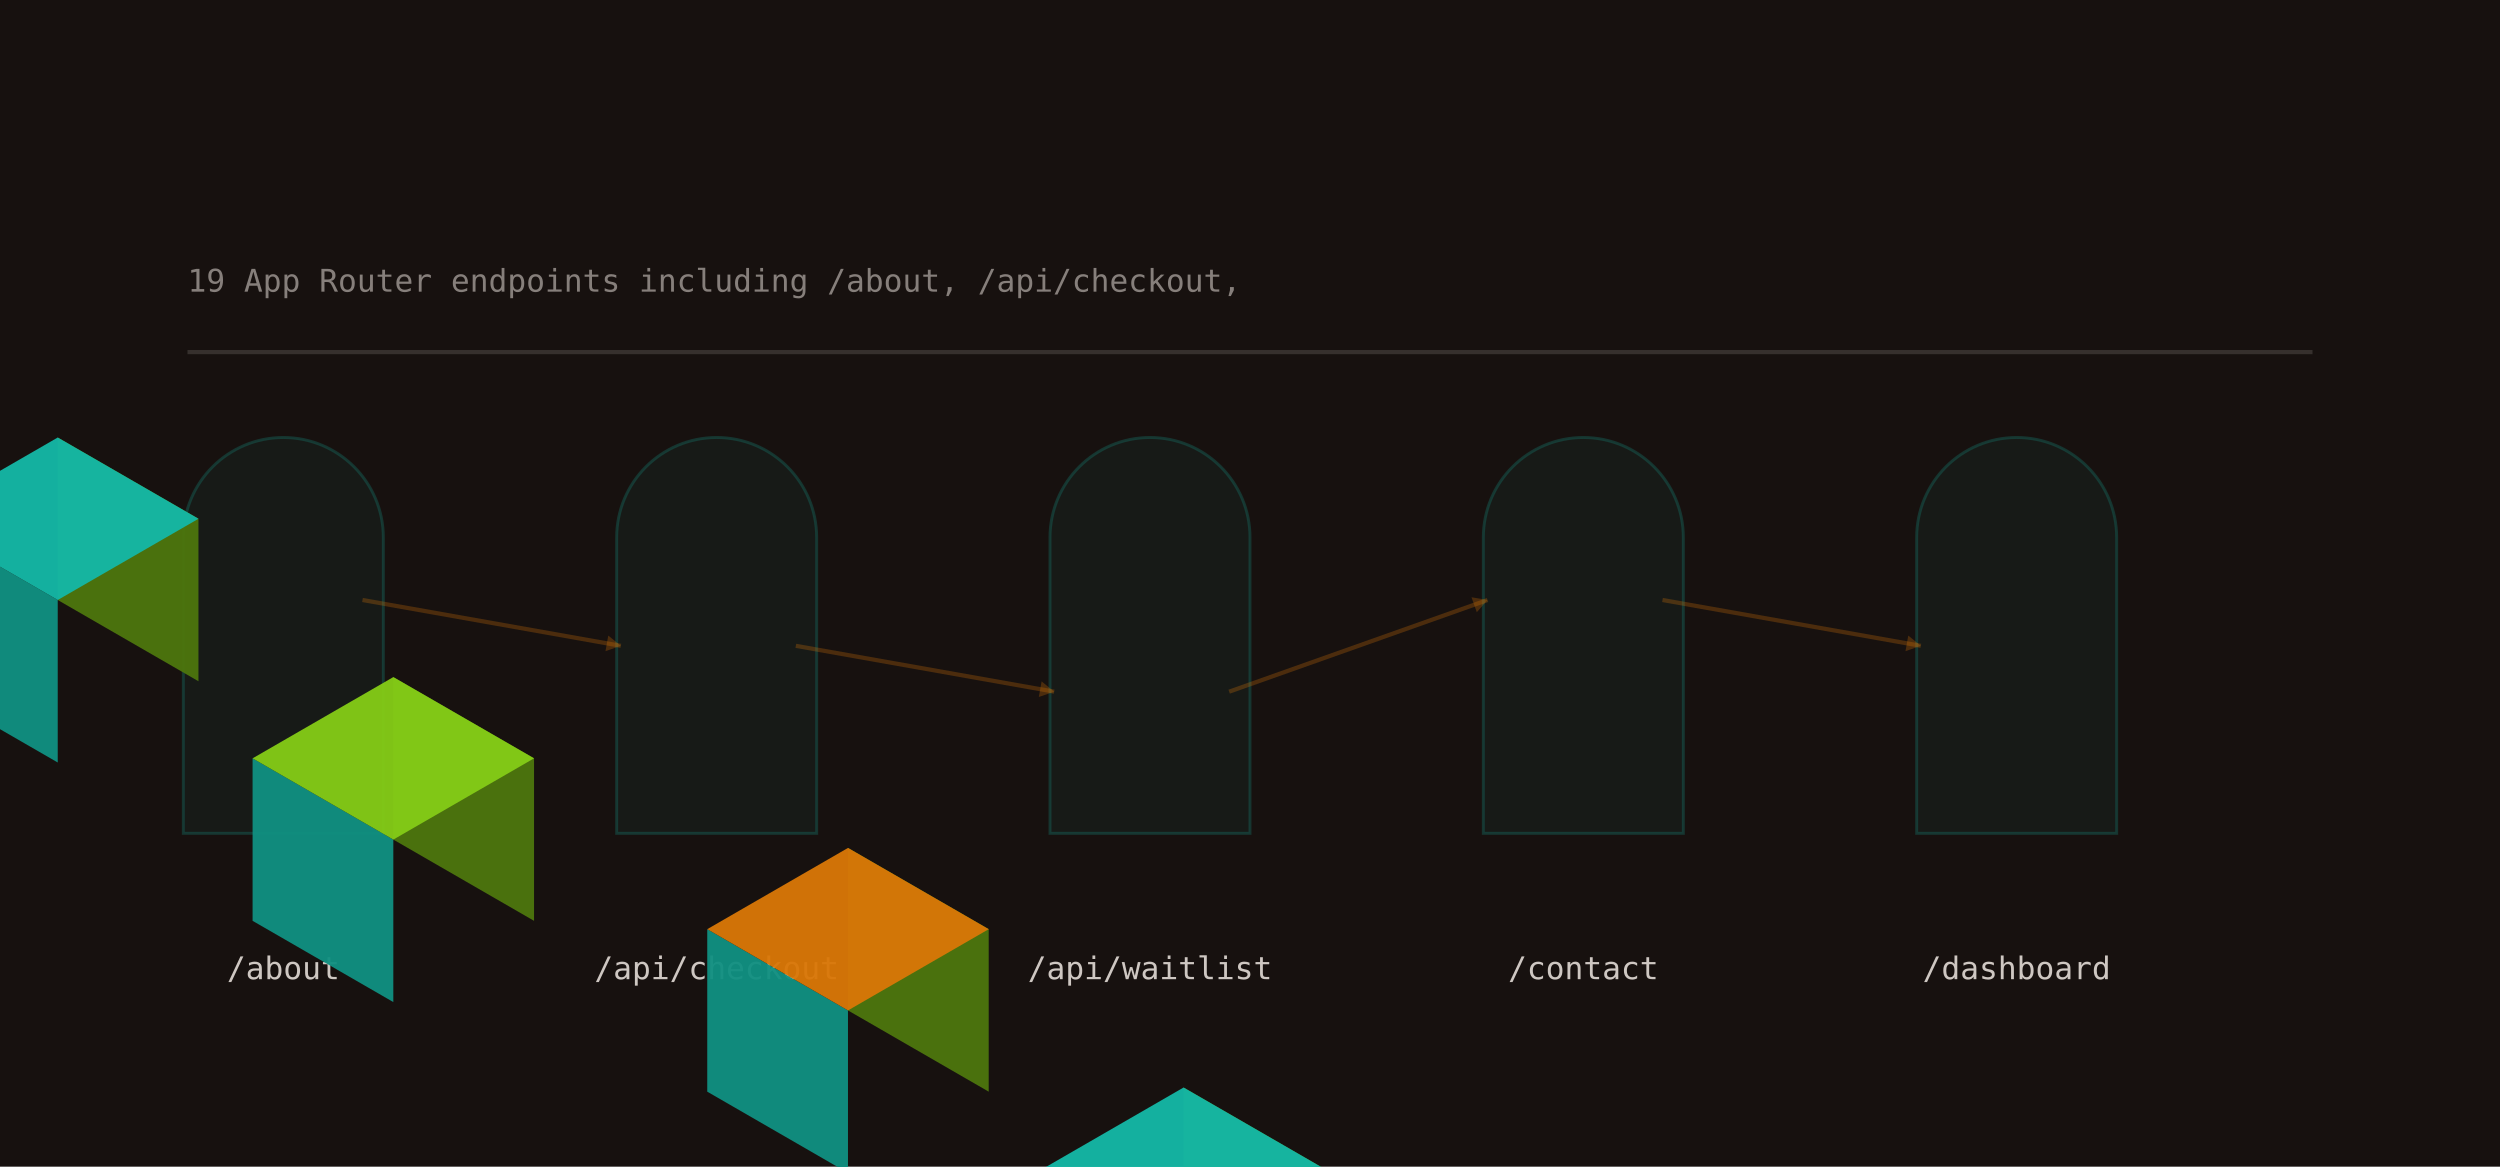
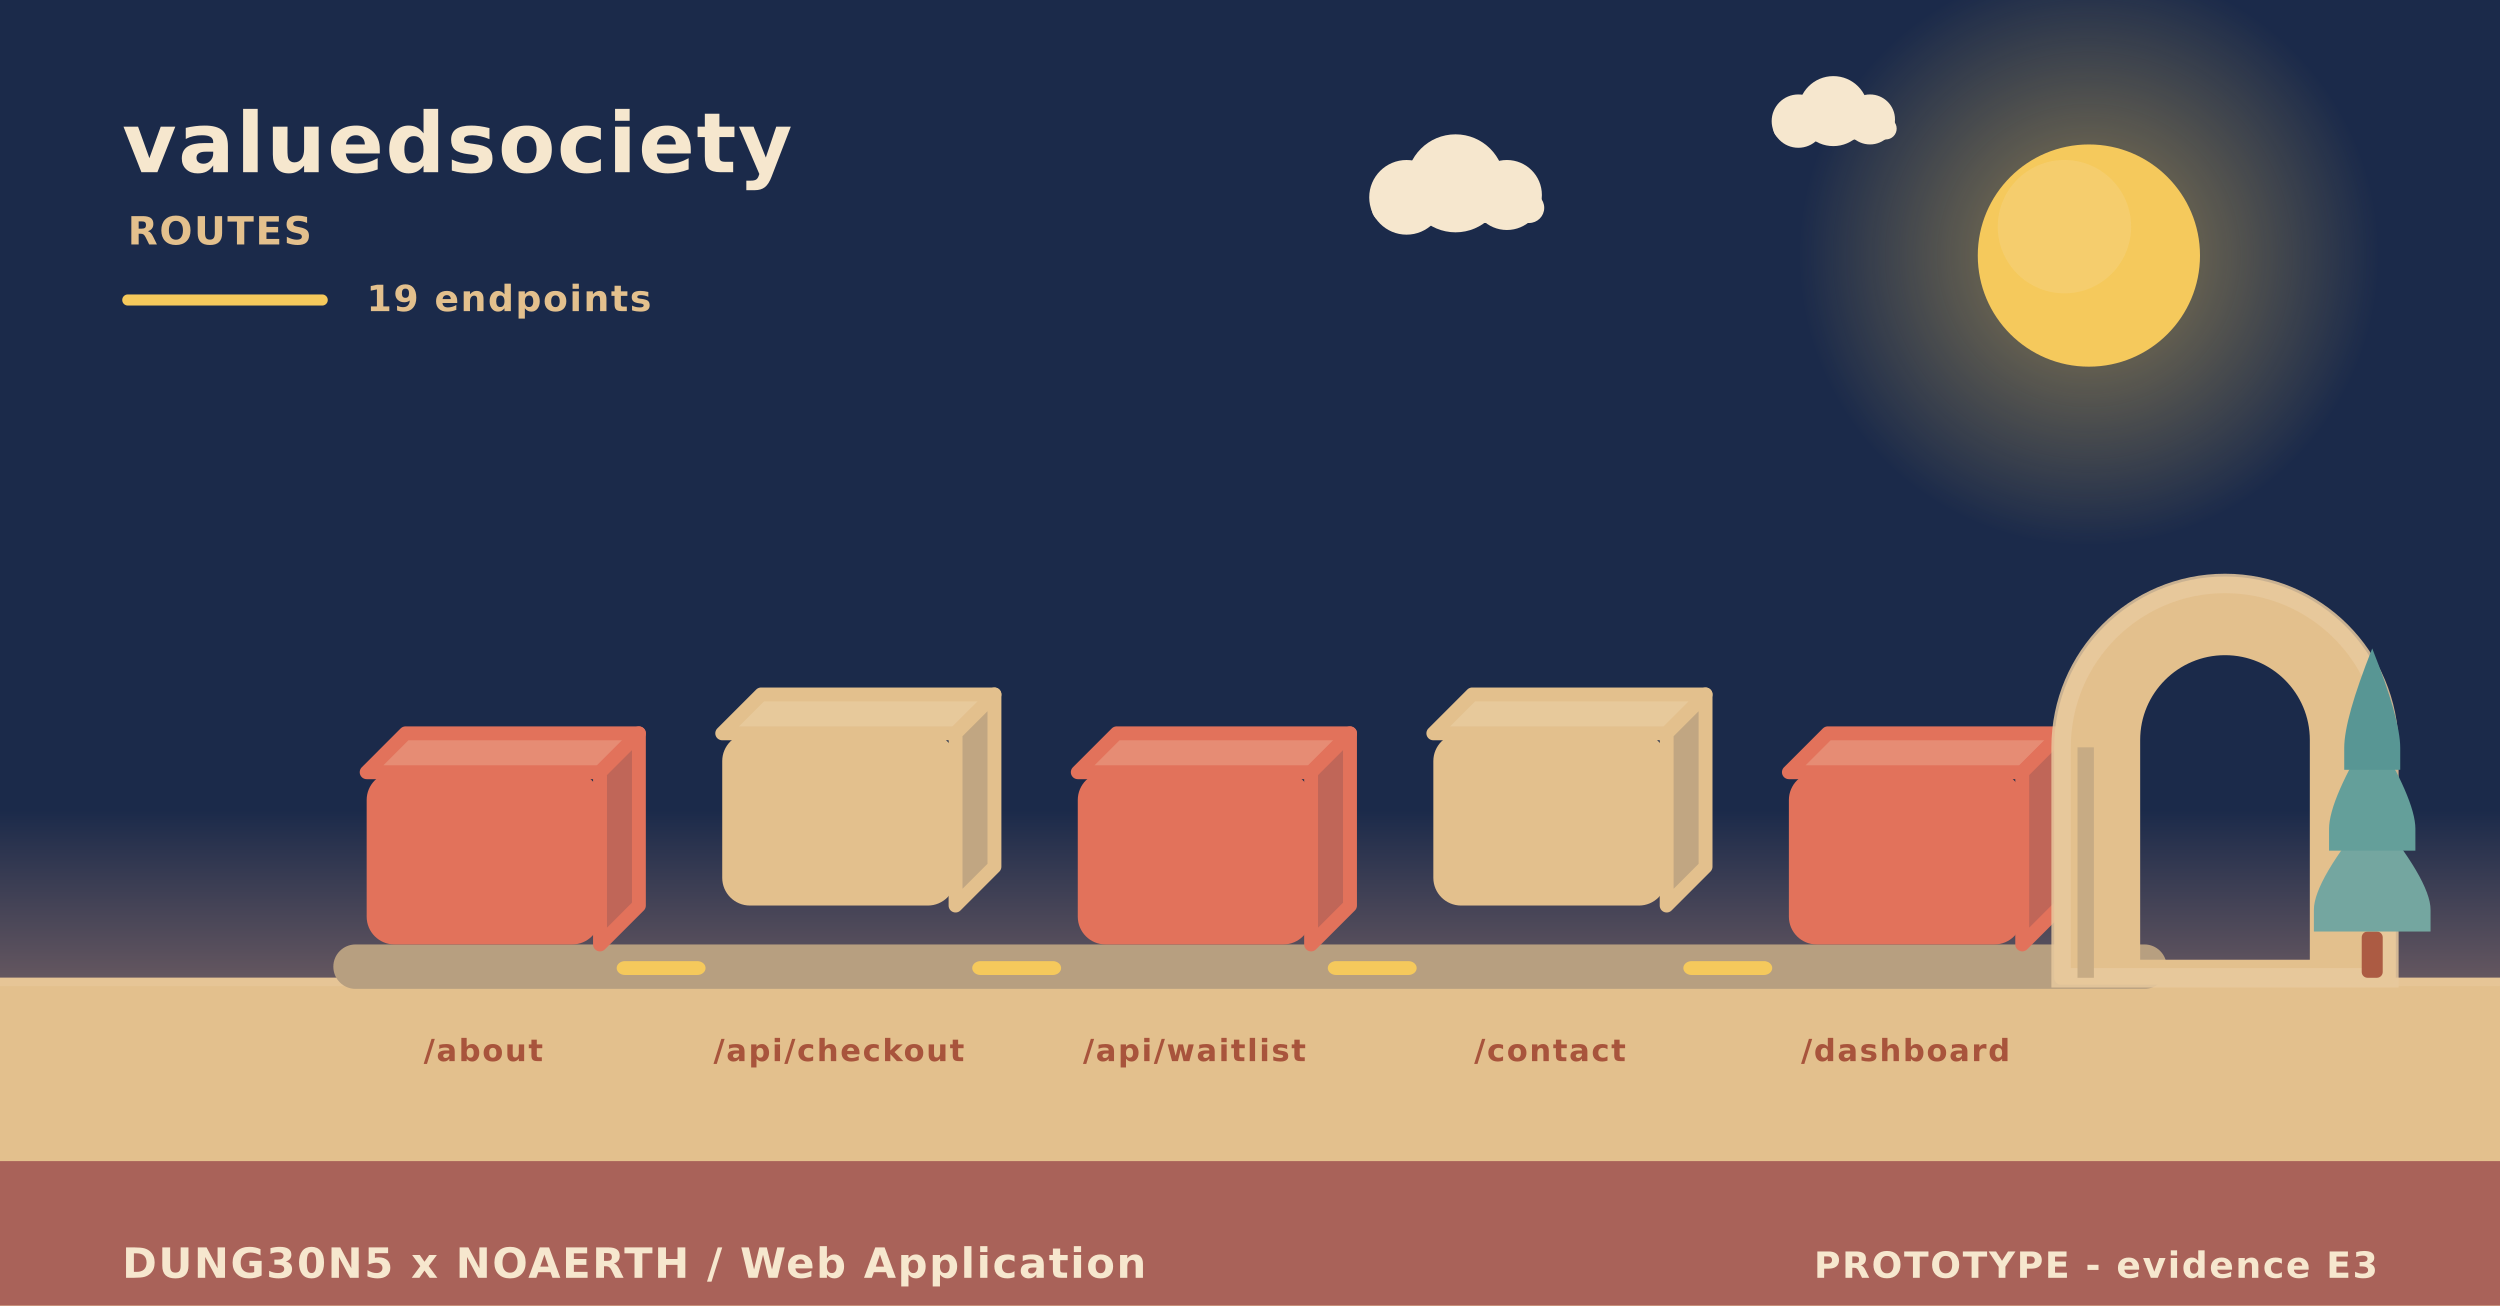
- <svg xmlns="http://www.w3.org/2000/svg" viewBox="0 0 1200 560" width="1200" height="560" role="img" aria-label="valuedsociety data flow">
-   <rect width="1200" height="560" fill="#17110f" />
-   <defs>
-     <linearGradient id="gf" x1="0" y1="0" x2="1" y2="1">
-       <stop offset="0%" stop-color="#d97706" />
-       <stop offset="100%" stop-color="#14b8a6" />
-     </linearGradient>
-   </defs>
-   <path d="M88.00,400.00 L88.00,258.00 A48.00,48.00 0 0 1 184.00,258.00 L184.00,400.00 Z" fill="rgba(20,184,166,0.100)" opacity="0.55" stroke="rgba(20,184,166,0.400)" stroke-width="1.4" />
-   <polygon points="-133.37,173.00 -65.82,212.00 -65.82,134.00 -133.37,95.00" fill="#4d760d" opacity="0.95" />
-   <polygon points="-200.92,212.00 -133.37,251.00 -133.37,173.00 -200.92,134.00" fill="#109081" opacity="0.95" />
-   <polygon points="-133.37,95.00 -65.82,134.00 -133.37,173.00 -200.92,134.00" fill="#d97706" opacity="0.95" />
-   <text x="136" y="470" font-family="ui-monospace,Menlo,monospace" font-size="15" fill="rgba(246,239,233,0.820)" text-anchor="middle">/about</text>
-   <path d="M296.00,400.00 L296.00,258.00 A48.00,48.00 0 0 1 392.00,258.00 L392.00,400.00 Z" fill="rgba(20,184,166,0.100)" opacity="0.55" stroke="rgba(20,184,166,0.400)" stroke-width="1.4" />
-   <polygon points="27.71,288.00 95.26,327.00 95.26,249.00 27.71,210.00" fill="#4d760d" opacity="0.95" />
-   <polygon points="-39.84,327.00 27.71,366.00 27.71,288.00 -39.84,249.00" fill="#109081" opacity="0.95" />
-   <polygon points="27.71,210.00 95.26,249.00 27.71,288.00 -39.84,249.00" fill="#14b8a6" opacity="0.95" />
-   <text x="344" y="470" font-family="ui-monospace,Menlo,monospace" font-size="15" fill="rgba(246,239,233,0.820)" text-anchor="middle">/api/checkout</text>
-   <line x1="174.00" y1="288.00" x2="298.00" y2="310.00" stroke="rgba(217,119,6,0.500)" stroke-width="2.00" opacity="0.55" />
-   <polygon points="298.00,310.00 291.97,305.07 290.64,312.55" fill="rgba(217,119,6,0.500)" opacity="0.55" />
-   <path d="M504.00,400.00 L504.00,258.00 A48.00,48.00 0 0 1 600.00,258.00 L600.00,400.00 Z" fill="rgba(20,184,166,0.100)" opacity="0.55" stroke="rgba(20,184,166,0.400)" stroke-width="1.4" />
-   <polygon points="188.79,403.00 256.34,442.00 256.34,364.00 188.79,325.00" fill="#4d760d" opacity="0.95" />
-   <polygon points="121.24,442.00 188.79,481.00 188.79,403.00 121.24,364.00" fill="#109081" opacity="0.95" />
-   <polygon points="188.79,325.00 256.34,364.00 188.79,403.00 121.24,364.00" fill="#84cc16" opacity="0.95" />
-   <text x="552" y="470" font-family="ui-monospace,Menlo,monospace" font-size="15" fill="rgba(246,239,233,0.820)" text-anchor="middle">/api/waitlist</text>
-   <line x1="382.00" y1="310.00" x2="506.00" y2="332.00" stroke="rgba(217,119,6,0.500)" stroke-width="2.00" opacity="0.55" />
-   <polygon points="506.00,332.00 499.97,327.07 498.64,334.55" fill="rgba(217,119,6,0.500)" opacity="0.55" />
-   <path d="M712.00,400.00 L712.00,258.00 A48.00,48.00 0 0 1 808.00,258.00 L808.00,400.00 Z" fill="rgba(20,184,166,0.100)" opacity="0.55" stroke="rgba(20,184,166,0.400)" stroke-width="1.4" />
-   <polygon points="407.03,485.00 474.58,524.00 474.58,446.00 407.03,407.00" fill="#4d760d" opacity="0.95" />
-   <polygon points="339.48,524.00 407.03,563.00 407.03,485.00 339.48,446.00" fill="#109081" opacity="0.95" />
-   <polygon points="407.03,407.00 474.58,446.00 407.03,485.00 339.48,446.00" fill="#d97706" opacity="0.95" />
-   <text x="760" y="470" font-family="ui-monospace,Menlo,monospace" font-size="15" fill="rgba(246,239,233,0.820)" text-anchor="middle">/contact</text>
-   <line x1="590.00" y1="332.00" x2="714.00" y2="288.00" stroke="rgba(217,119,6,0.500)" stroke-width="2.00" opacity="0.55" />
-   <polygon points="714.00,288.00 706.32,286.69 708.86,293.86" fill="rgba(217,119,6,0.500)" opacity="0.55" />
-   <path d="M920.00,400.00 L920.00,258.00 A48.00,48.00 0 0 1 1016.00,258.00 L1016.00,400.00 Z" fill="rgba(20,184,166,0.100)" opacity="0.55" stroke="rgba(20,184,166,0.400)" stroke-width="1.4" />
-   <polygon points="568.11,600.00 635.66,639.00 635.66,561.00 568.11,522.00" fill="#4d760d" opacity="0.95" />
-   <polygon points="500.56,639.00 568.11,678.00 568.11,600.00 500.56,561.00" fill="#109081" opacity="0.95" />
-   <polygon points="568.11,522.00 635.66,561.00 568.11,600.00 500.56,561.00" fill="#14b8a6" opacity="0.95" />
-   <text x="968" y="470" font-family="ui-monospace,Menlo,monospace" font-size="15" fill="rgba(246,239,233,0.820)" text-anchor="middle">/dashboard</text>
-   <line x1="798.00" y1="288.00" x2="922.00" y2="310.00" stroke="rgba(217,119,6,0.500)" stroke-width="2.00" opacity="0.55" />
-   <polygon points="922.00,310.00 915.97,305.07 914.64,312.55" fill="rgba(217,119,6,0.500)" opacity="0.55" />
-   <rect x="90.00" y="168.00" width="1020.00" height="2.00" rx="0.00" fill="rgba(246,239,233,0.140)" opacity="1.00" />
-   <text x="90" y="140" font-family="ui-monospace,Menlo,monospace" font-size="15" fill="rgba(246,239,233,0.500)">19 App Router endpoints including /about, /api/checkout,</text>
+ <svg xmlns="http://www.w3.org/2000/svg" width="900" height="470" viewBox="0 0 900 470" role="img" aria-label="valuedsociety - how data moves">
+   <linearGradient id="skyd" x1="0" y1="0" x2="0" y2="1">
+     <stop offset="0" stop-color="#1b2a4a" />
+     <stop offset="0.62" stop-color="#1b2a4a" />
+     <stop offset="1" stop-color="#f3ad8a" />
+   </linearGradient>
+   <rect width="900" height="470" fill="url(#skyd)" />
+   <radialGradient id="sund">
+     <stop offset="0.35" stop-color="#f5c95c" stop-opacity="0.34" />
+     <stop offset="1" stop-color="#f5c95c" stop-opacity="0" />
+   </radialGradient>
+   <circle cx="752" cy="92" r="104" fill="url(#sund)" />
+   <circle cx="752" cy="92" r="40" fill="#f5c95c" />
+   <circle cx="743.2" cy="81.6" r="24" fill="#f5d27e" opacity="0.5" />
+   <g>
+     <circle cx="524" cy="66" r="17.64" fill="#f6e7ce" />
+     <circle cx="506.36" cy="71.04" r="13.44" fill="#f6e7ce" />
+     <circle cx="542.48" cy="70.2" r="12.6" fill="#f6e7ce" />
+     <rect x="493.76" y="69.36" width="62.16" height="10.92" rx="5.46" fill="#f6e7ce" />
+   </g>
+   <g>
+     <circle cx="660" cy="40" r="12.6" fill="#f6e7ce" />
+     <circle cx="647.4" cy="43.6" r="9.6" fill="#f6e7ce" />
+     <circle cx="673.2" cy="43" r="9" fill="#f6e7ce" />
+     <rect x="638.4" y="42.4" width="44.4" height="7.8" rx="3.9" fill="#f6e7ce" />
+   </g>
+   <rect x="0" y="352" width="900" height="118" fill="#e3c08d" />
+   <rect x="0" y="352" width="900" height="3" fill="#e6c596" />
+   <text x="44" y="62" font-family="Verdana,DejaVu Sans,sans-serif" font-size="30" font-weight="700" letter-spacing="0.6" fill="#f6e7ce" text-anchor="start">valuedsociety</text>
+   <text x="46" y="88" font-family="Verdana,DejaVu Sans,sans-serif" font-size="14" font-weight="700" letter-spacing="0.6" fill="#e3c08d" text-anchor="start">ROUTES</text>
+   <rect x="44" y="106" width="74" height="4" rx="2" fill="#f5c95c" />
+   <text x="132" y="112" font-family="Verdana,DejaVu Sans,sans-serif" font-size="13" font-weight="700" letter-spacing="0.6" fill="#e3c08d" text-anchor="start">19 endpoints</text>
+   <rect x="120" y="340" width="660" height="16" rx="8" fill="#b79f80" />
+   <path d="M132,278 L216,278 L230,264 L146,264 Z" fill="#e68c74" stroke="#e2725b" stroke-width="5" stroke-linejoin="round" />
+   <path d="M216,278 L230,264 L230,326 L216,340 Z" fill="#c06658" stroke="#e2725b" stroke-width="5" stroke-linejoin="round" />
+   <rect x="132" y="278" width="84" height="62" rx="10" fill="#e2725b" />
+   <text x="174" y="382" font-family="Verdana,DejaVu Sans,sans-serif" font-size="11" font-weight="700" letter-spacing="0.6" fill="#a8543c" text-anchor="middle">/about</text>
+   <path d="M260,264 L344,264 L358,250 L274,250 Z" fill="#e7c99b" stroke="#e3c08d" stroke-width="5" stroke-linejoin="round" />
+   <path d="M344,264 L358,250 L358,312 L344,326 Z" fill="#c1a682" stroke="#e3c08d" stroke-width="5" stroke-linejoin="round" />
+   <rect x="260" y="264" width="84" height="62" rx="10" fill="#e3c08d" />
+   <text x="302" y="382" font-family="Verdana,DejaVu Sans,sans-serif" font-size="11" font-weight="700" letter-spacing="0.6" fill="#a8543c" text-anchor="middle">/api/checkout</text>
+   <rect x="222" y="346" width="32" height="5" rx="3" fill="#f5c95c" />
+   <path d="M388,278 L472,278 L486,264 L402,264 Z" fill="#e68c74" stroke="#e2725b" stroke-width="5" stroke-linejoin="round" />
+   <path d="M472,278 L486,264 L486,326 L472,340 Z" fill="#c06658" stroke="#e2725b" stroke-width="5" stroke-linejoin="round" />
+   <rect x="388" y="278" width="84" height="62" rx="10" fill="#e2725b" />
+   <text x="430" y="382" font-family="Verdana,DejaVu Sans,sans-serif" font-size="11" font-weight="700" letter-spacing="0.6" fill="#a8543c" text-anchor="middle">/api/waitlist</text>
+   <rect x="350" y="346" width="32" height="5" rx="3" fill="#f5c95c" />
+   <path d="M516,264 L600,264 L614,250 L530,250 Z" fill="#e7c99b" stroke="#e3c08d" stroke-width="5" stroke-linejoin="round" />
+   <path d="M600,264 L614,250 L614,312 L600,326 Z" fill="#c1a682" stroke="#e3c08d" stroke-width="5" stroke-linejoin="round" />
+   <rect x="516" y="264" width="84" height="62" rx="10" fill="#e3c08d" />
+   <text x="558" y="382" font-family="Verdana,DejaVu Sans,sans-serif" font-size="11" font-weight="700" letter-spacing="0.6" fill="#a8543c" text-anchor="middle">/contact</text>
+   <rect x="478" y="346" width="32" height="5" rx="3" fill="#f5c95c" />
+   <path d="M644,278 L728,278 L742,264 L658,264 Z" fill="#e68c74" stroke="#e2725b" stroke-width="5" stroke-linejoin="round" />
+   <path d="M728,278 L742,264 L742,326 L728,340 Z" fill="#c06658" stroke="#e2725b" stroke-width="5" stroke-linejoin="round" />
+   <rect x="644" y="278" width="84" height="62" rx="10" fill="#e2725b" />
+   <text x="686" y="382" font-family="Verdana,DejaVu Sans,sans-serif" font-size="11" font-weight="700" letter-spacing="0.6" fill="#a8543c" text-anchor="middle">/dashboard</text>
+   <rect x="606" y="346" width="32" height="5" rx="3" fill="#f5c95c" />
+   <path d="M742,352 L742,269.04 A59,59 0 0 1 860,269.04 L860,352 Z M767.96,348 L767.96,266.4 A33.04,33.04 0 0 1 834.04,266.4 L834.04,348 Z" fill="#e3c08d" fill-rule="evenodd" stroke="#e3c08d" stroke-width="5" stroke-linejoin="round" />
+   <path d="M742,352 L742,269.04 A59,59 0 0 1 860,269.04 L860,352 Z" fill="none" stroke="#e8c99d" stroke-width="7" stroke-linecap="round" opacity="0.85" />
+   <rect x="747.9" y="269.04" width="5.9" height="82.96" fill="#c7ab84" />
+   <rect x="850.22" y="335.36" width="7.56" height="16.64" rx="2.1" fill="#ac5b43" />
+   <path d="M854,291.68 Q833,317.01 833,327.5 Q833,335.36 833,335.36 L875,335.36 Q875,335.36 875,327.5 Q875,317.01 854,291.68 Z" fill="#74a6a0" />
+   <path d="M854,262.56 Q838.46,287.89 838.46,298.38 Q838.46,306.24 838.46,306.24 L869.54,306.24 Q869.54,306.24 869.54,298.38 Q869.54,287.89 854,262.56 Z" fill="#649f9a" />
+   <path d="M854,233.44 Q843.92,258.77 843.92,269.26 Q843.92,277.12 843.92,277.12 L864.08,277.12 Q864.08,277.12 864.08,269.26 Q864.08,258.77 854,233.44 Z" fill="#589694" />
+   <rect x="0" y="418" width="900" height="52" rx="0" fill="#a65c56" opacity="0.94" />
+   <text x="44" y="460" font-family="Verdana,DejaVu Sans,sans-serif" font-size="15" font-weight="700" letter-spacing="0.6" fill="#f6e7ce" text-anchor="start">DUNG30N5 x NOAERTH  /  Web Application</text>
+   <text x="856" y="460" font-family="Verdana,DejaVu Sans,sans-serif" font-size="13" font-weight="700" letter-spacing="0.6" fill="#f6e7ce" text-anchor="end">PROTOTYPE  -  evidence E3</text>
</svg>
